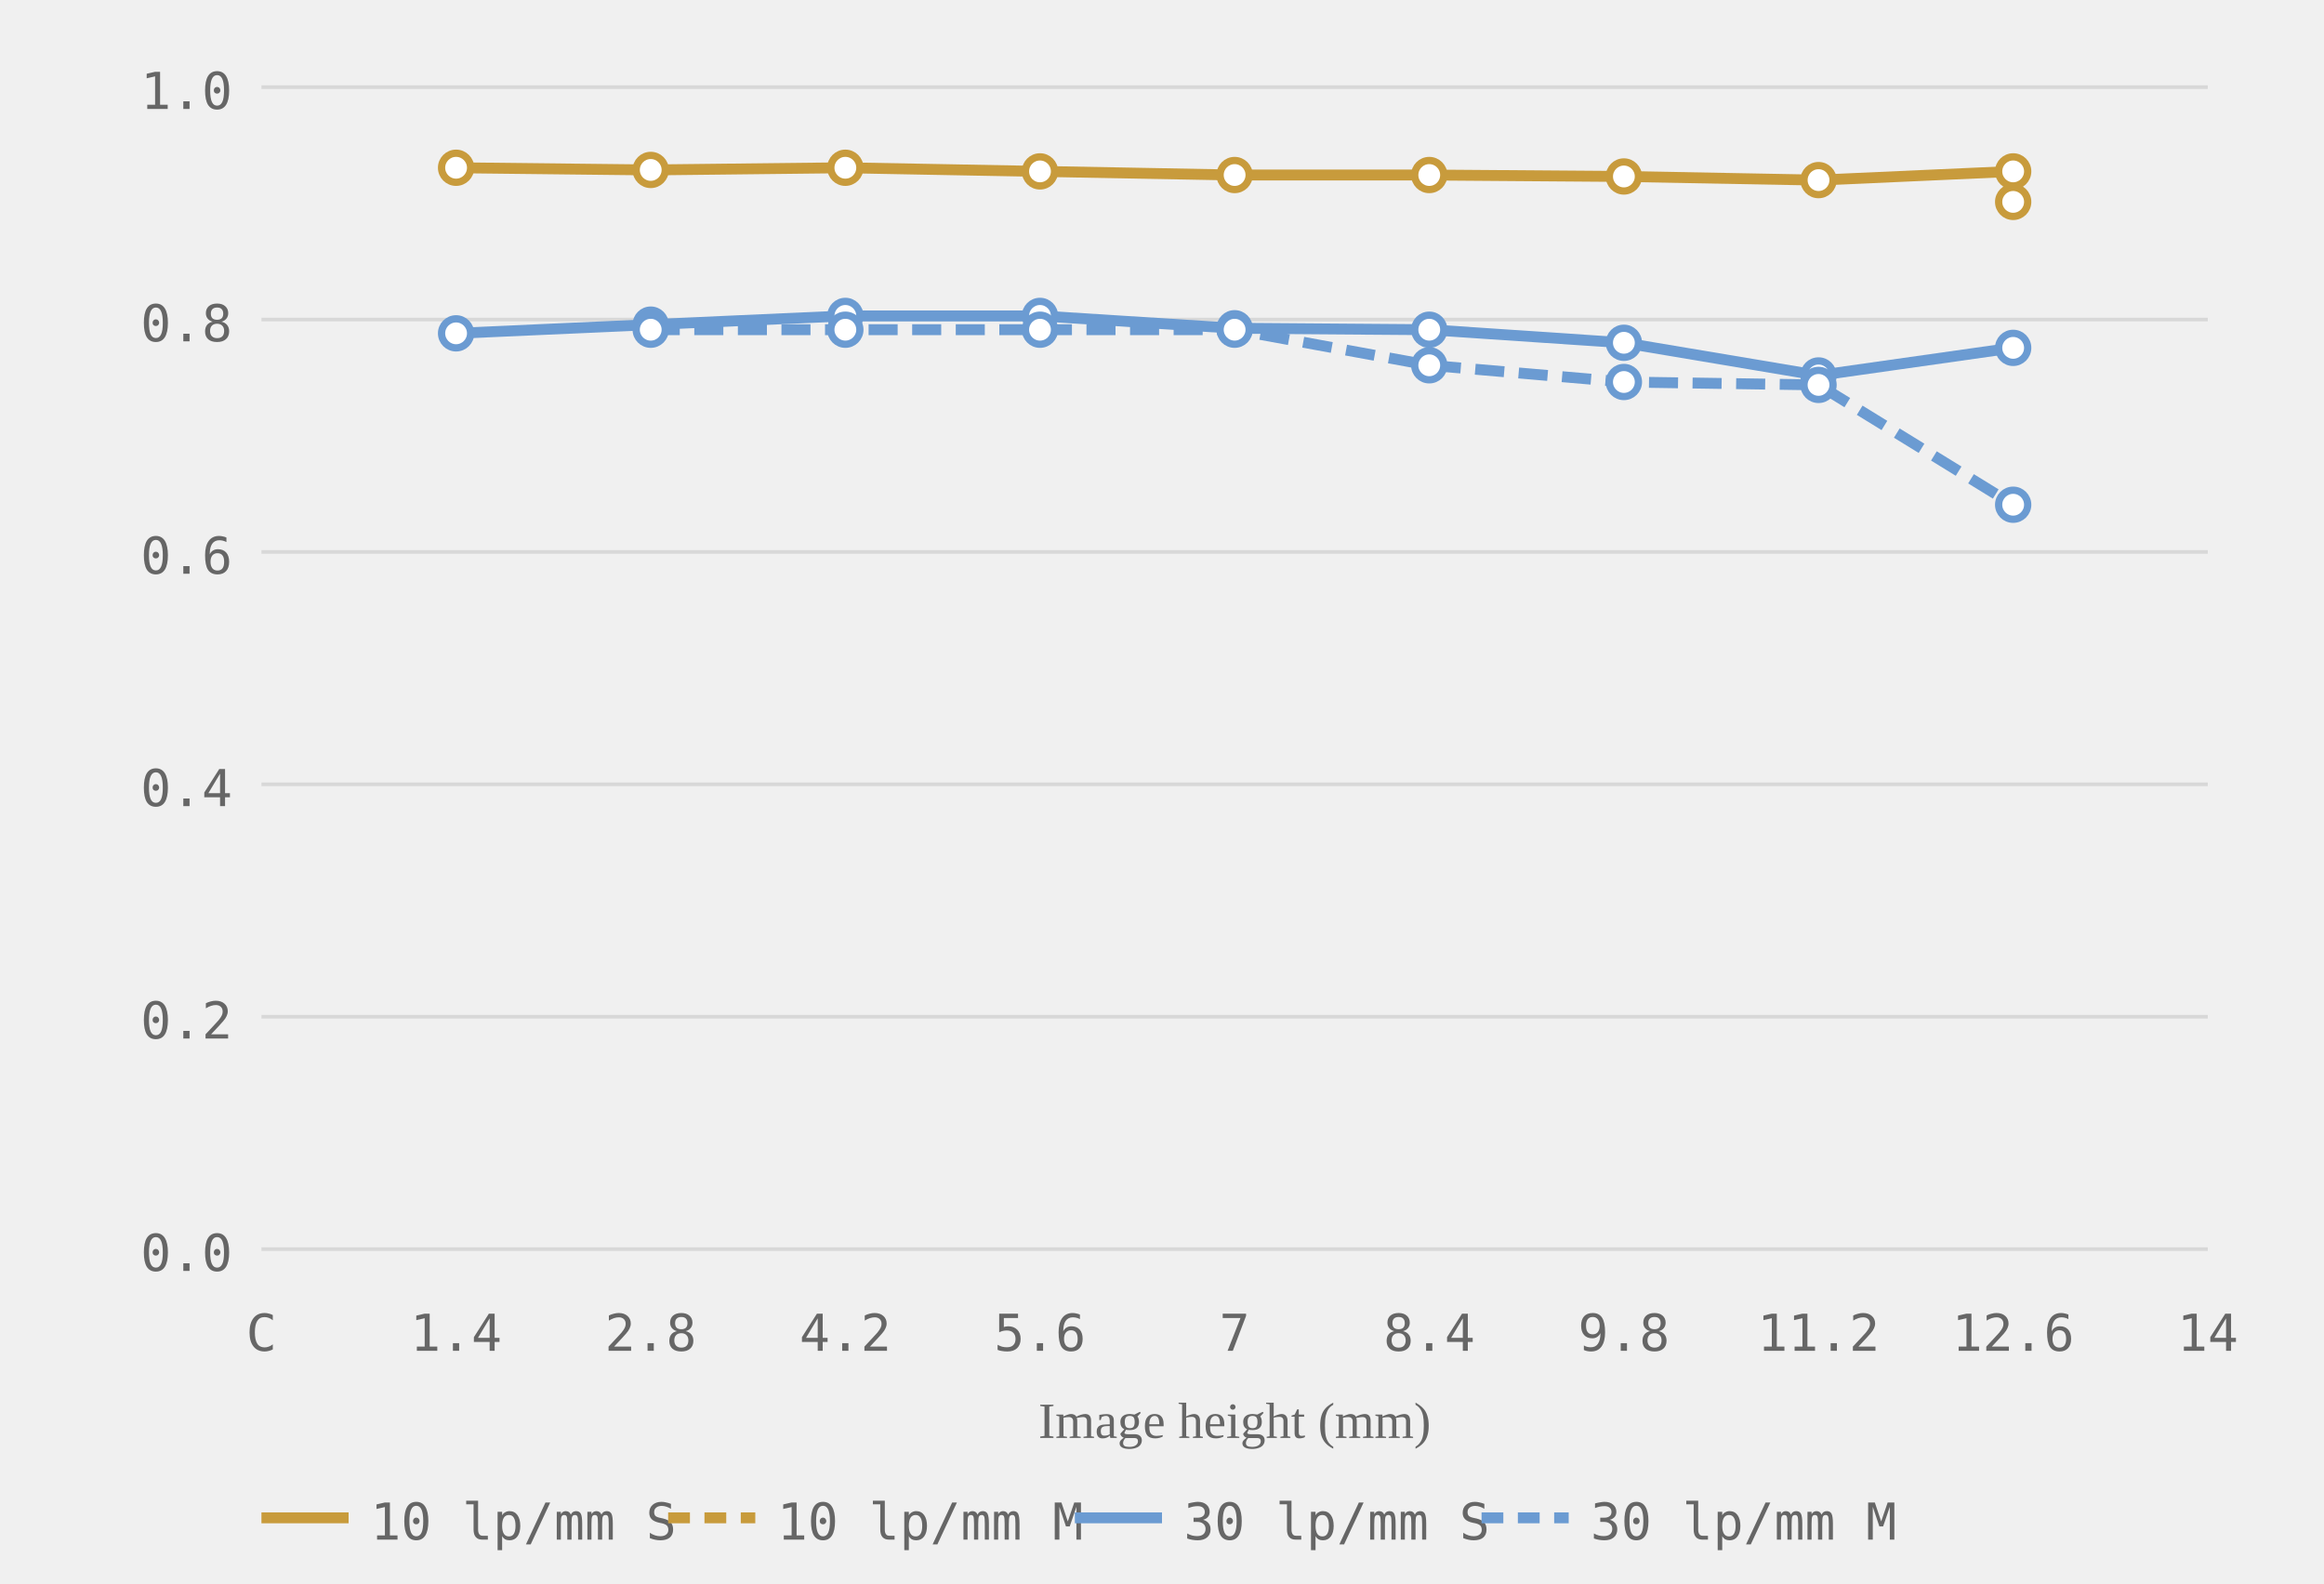
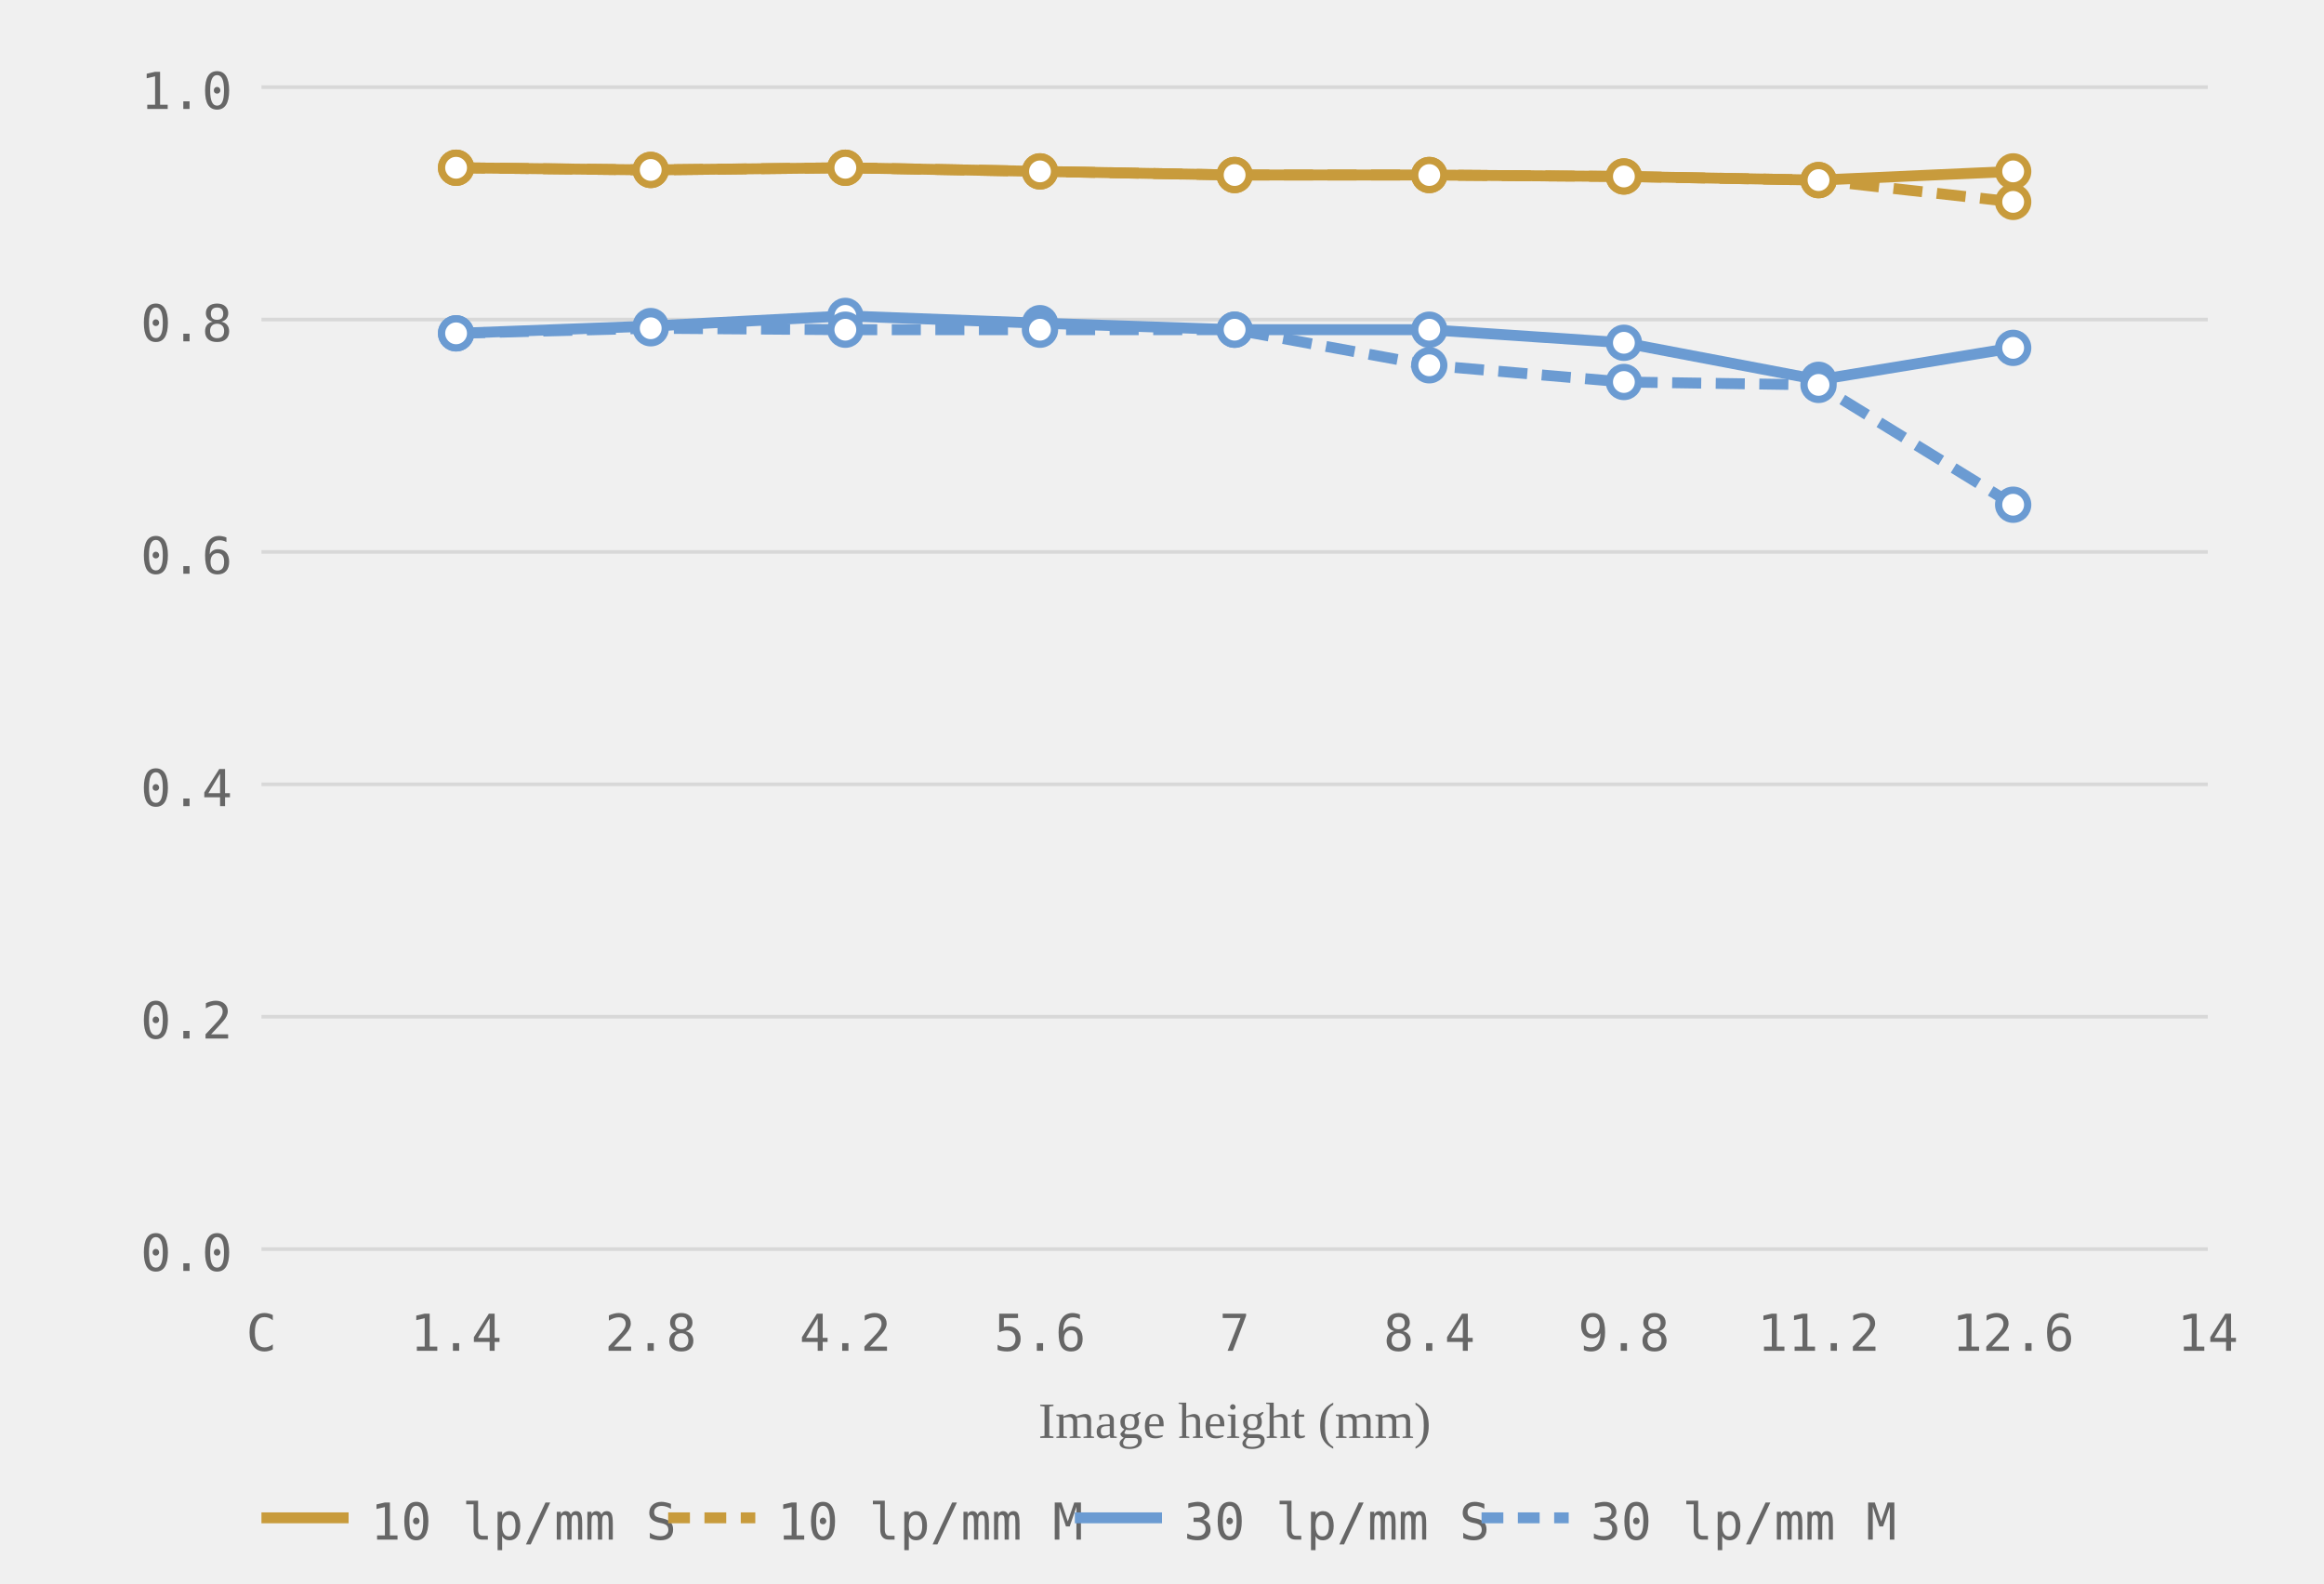
<svg xmlns="http://www.w3.org/2000/svg" viewBox="0 0 320 218" role="img" aria-label="MTF chart, generated from readings">
  <style>.grid-line { stroke: #d8d8d8; stroke-width: 0.5; }.axis-label { font-size: 7px; fill: #666666; font-family: ui-monospace, monospace; }.axis-y { text-anchor: end; }.axis-x { text-anchor: middle; }.axis-title { font-size: 7px; fill: #666666; text-anchor: middle; }.curve { fill: none; stroke-width: 1.5; }.curve-m { stroke-dasharray: 4 2; }.dot { fill: white; stroke-width: 1; }.legend-text { font-size: 7px; fill: #666666; font-family: ui-monospace, monospace; }</style>
  <line class="grid-line" x1="36" y1="172.0" x2="304" y2="172.0" />
  <line class="grid-line" x1="36" y1="140.0" x2="304" y2="140.0" />
  <line class="grid-line" x1="36" y1="108.0" x2="304" y2="108.0" />
  <line class="grid-line" x1="36" y1="76.0" x2="304" y2="76.0" />
  <line class="grid-line" x1="36" y1="44.0" x2="304" y2="44.0" />
  <line class="grid-line" x1="36" y1="12.0" x2="304" y2="12.0" />
  <text class="axis-label axis-y" x="32" y="175.0">0.0</text>
  <text class="axis-label axis-y" x="32" y="143.0">0.2</text>
  <text class="axis-label axis-y" x="32" y="111.0">0.4</text>
  <text class="axis-label axis-y" x="32" y="79.0">0.6</text>
  <text class="axis-label axis-y" x="32" y="47.0">0.8</text>
  <text class="axis-label axis-y" x="32" y="15.0">1.0</text>
  <text class="axis-label axis-x" x="36.0" y="186">C</text>
  <text class="axis-label axis-x" x="62.8" y="186">1.4</text>
  <text class="axis-label axis-x" x="89.6" y="186">2.8</text>
  <text class="axis-label axis-x" x="116.4" y="186">4.2</text>
  <text class="axis-label axis-x" x="143.2" y="186">5.6</text>
  <text class="axis-label axis-x" x="170.0" y="186">7</text>
  <text class="axis-label axis-x" x="196.8" y="186">8.4</text>
  <text class="axis-label axis-x" x="223.6" y="186">9.8</text>
  <text class="axis-label axis-x" x="250.4" y="186">11.2</text>
  <text class="axis-label axis-x" x="277.2" y="186">12.6</text>
  <text class="axis-label axis-x" x="304.0" y="186">14</text>
  <text class="axis-title" x="170.0" y="198">Image height (mm)</text>
  <polyline class="curve curve-10" style="stroke:#c89b3c" points="62.8,23.1 89.6,23.4 116.4,23.1 143.2,23.6 170.0,24.1 196.8,24.1 223.6,24.3 250.4,24.8 277.2,23.6" />
-   <polyline class="curve curve-30" style="stroke:#6b9bd2" points="62.8,45.9 89.6,44.7 116.4,43.5 143.2,43.5 170.0,45.2 196.8,45.4 223.6,47.2 250.4,51.7 277.2,47.9" />
-   <polyline class="curve curve-30 curve-m" style="stroke:#6b9bd2" points="89.6,45.4 116.4,45.4 143.2,45.4 170.0,45.4 196.8,50.3 223.6,52.6 250.4,53.0 277.2,69.5" stroke-dasharray="4 2" />
+   <polyline class="curve curve-10 curve-m" style="stroke:#c89b3c" points="62.8,23.1 89.6,23.4 116.4,23.1 143.2,23.6 170.0,24.1 196.8,24.1 223.6,24.3 250.4,24.8 277.2,27.8" stroke-dasharray="4 2" />
+   <polyline class="curve curve-30" style="stroke:#6b9bd2" points="62.8,45.9 89.6,44.9 116.4,43.5 143.2,44.5 170.0,45.4 196.8,45.4 223.6,47.2 250.4,52.3 277.2,47.9" />
+   <polyline class="curve curve-30 curve-m" style="stroke:#6b9bd2" points="62.8,45.9 89.6,45.2 116.4,45.4 143.2,45.4 170.0,45.4 196.8,50.3 223.6,52.6 250.4,53.0 277.2,69.5" stroke-dasharray="4 2" />
  <circle class="dot dot-10" style="stroke:#c89b3c" cx="62.8" cy="23.1" r="2" />
  <circle class="dot dot-10" style="stroke:#c89b3c" cx="89.6" cy="23.4" r="2" />
  <circle class="dot dot-10" style="stroke:#c89b3c" cx="116.4" cy="23.1" r="2" />
  <circle class="dot dot-10" style="stroke:#c89b3c" cx="143.2" cy="23.6" r="2" />
  <circle class="dot dot-10" style="stroke:#c89b3c" cx="170.0" cy="24.1" r="2" />
  <circle class="dot dot-10" style="stroke:#c89b3c" cx="196.8" cy="24.1" r="2" />
  <circle class="dot dot-10" style="stroke:#c89b3c" cx="223.6" cy="24.3" r="2" />
  <circle class="dot dot-10" style="stroke:#c89b3c" cx="250.4" cy="24.8" r="2" />
  <circle class="dot dot-10" style="stroke:#c89b3c" cx="277.2" cy="23.6" r="2" />
+   <circle class="dot dot-10" style="stroke:#c89b3c" cx="62.8" cy="23.1" r="2" />
+   <circle class="dot dot-10" style="stroke:#c89b3c" cx="89.6" cy="23.4" r="2" />
+   <circle class="dot dot-10" style="stroke:#c89b3c" cx="116.4" cy="23.1" r="2" />
+   <circle class="dot dot-10" style="stroke:#c89b3c" cx="143.2" cy="23.6" r="2" />
+   <circle class="dot dot-10" style="stroke:#c89b3c" cx="170.0" cy="24.1" r="2" />
+   <circle class="dot dot-10" style="stroke:#c89b3c" cx="196.8" cy="24.1" r="2" />
+   <circle class="dot dot-10" style="stroke:#c89b3c" cx="223.6" cy="24.3" r="2" />
+   <circle class="dot dot-10" style="stroke:#c89b3c" cx="250.4" cy="24.8" r="2" />
  <circle class="dot dot-10" style="stroke:#c89b3c" cx="277.2" cy="27.8" r="2" />
  <circle class="dot dot-30" style="stroke:#6b9bd2" cx="62.8" cy="45.9" r="2" />
-   <circle class="dot dot-30" style="stroke:#6b9bd2" cx="89.6" cy="44.7" r="2" />
+   <circle class="dot dot-30" style="stroke:#6b9bd2" cx="89.6" cy="44.9" r="2" />
  <circle class="dot dot-30" style="stroke:#6b9bd2" cx="116.4" cy="43.5" r="2" />
-   <circle class="dot dot-30" style="stroke:#6b9bd2" cx="143.2" cy="43.5" r="2" />
-   <circle class="dot dot-30" style="stroke:#6b9bd2" cx="170.0" cy="45.2" r="2" />
+   <circle class="dot dot-30" style="stroke:#6b9bd2" cx="143.2" cy="44.5" r="2" />
+   <circle class="dot dot-30" style="stroke:#6b9bd2" cx="170.0" cy="45.4" r="2" />
  <circle class="dot dot-30" style="stroke:#6b9bd2" cx="196.8" cy="45.4" r="2" />
  <circle class="dot dot-30" style="stroke:#6b9bd2" cx="223.6" cy="47.2" r="2" />
-   <circle class="dot dot-30" style="stroke:#6b9bd2" cx="250.4" cy="51.7" r="2" />
+   <circle class="dot dot-30" style="stroke:#6b9bd2" cx="250.4" cy="52.3" r="2" />
  <circle class="dot dot-30" style="stroke:#6b9bd2" cx="277.2" cy="47.9" r="2" />
-   <circle class="dot dot-30" style="stroke:#6b9bd2" cx="89.6" cy="45.4" r="2" />
+   <circle class="dot dot-30" style="stroke:#6b9bd2" cx="62.8" cy="45.9" r="2" />
+   <circle class="dot dot-30" style="stroke:#6b9bd2" cx="89.6" cy="45.2" r="2" />
  <circle class="dot dot-30" style="stroke:#6b9bd2" cx="116.4" cy="45.4" r="2" />
  <circle class="dot dot-30" style="stroke:#6b9bd2" cx="143.2" cy="45.4" r="2" />
  <circle class="dot dot-30" style="stroke:#6b9bd2" cx="170.0" cy="45.4" r="2" />
  <circle class="dot dot-30" style="stroke:#6b9bd2" cx="196.8" cy="50.3" r="2" />
  <circle class="dot dot-30" style="stroke:#6b9bd2" cx="223.6" cy="52.6" r="2" />
  <circle class="dot dot-30" style="stroke:#6b9bd2" cx="250.4" cy="53.0" r="2" />
  <circle class="dot dot-30" style="stroke:#6b9bd2" cx="277.2" cy="69.5" r="2" />
  <line x1="36" y1="209" x2="48" y2="209" stroke="#c89b3c" stroke-width="1.5" />
  <text class="legend-text" x="51" y="212">10 lp/mm S</text>
  <line x1="92" y1="209" x2="104" y2="209" stroke="#c89b3c" stroke-width="1.5" stroke-dasharray="3 2" />
  <text class="legend-text" x="107" y="212">10 lp/mm M</text>
  <line x1="148" y1="209" x2="160" y2="209" stroke="#6b9bd2" stroke-width="1.5" />
  <text class="legend-text" x="163" y="212">30 lp/mm S</text>
  <line x1="204" y1="209" x2="216" y2="209" stroke="#6b9bd2" stroke-width="1.5" stroke-dasharray="3 2" />
  <text class="legend-text" x="219" y="212">30 lp/mm M</text>
</svg>
